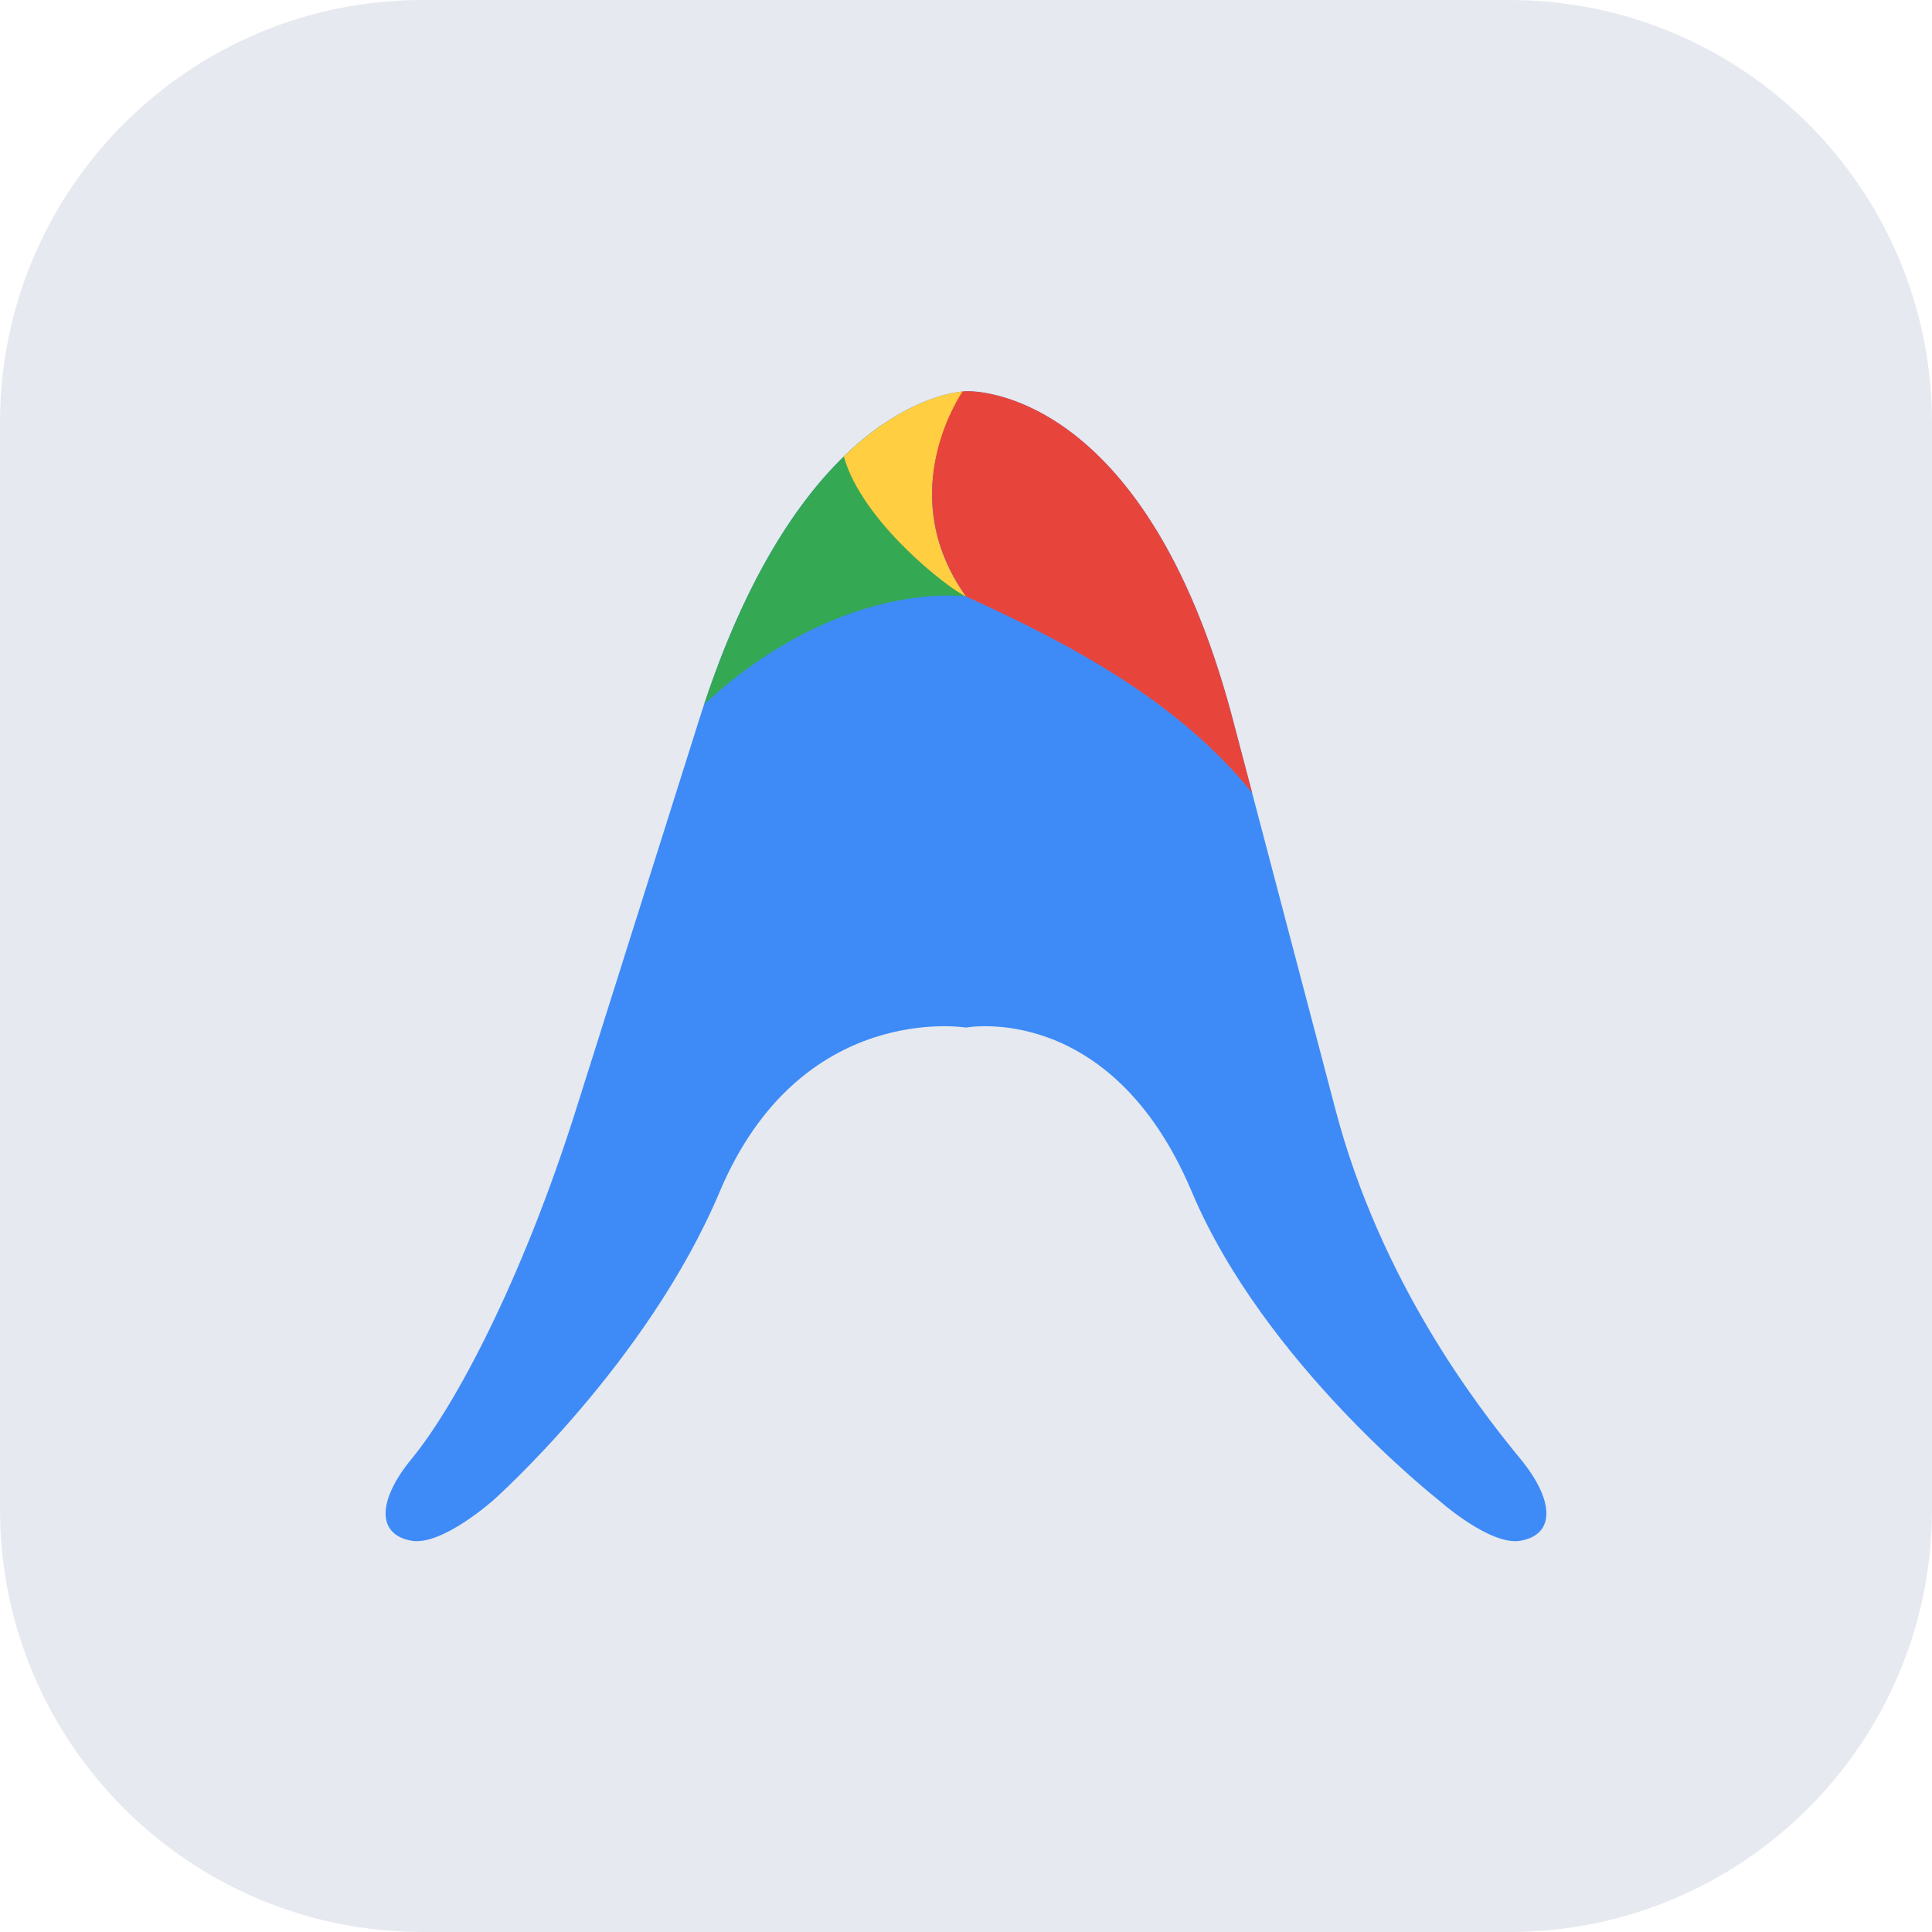
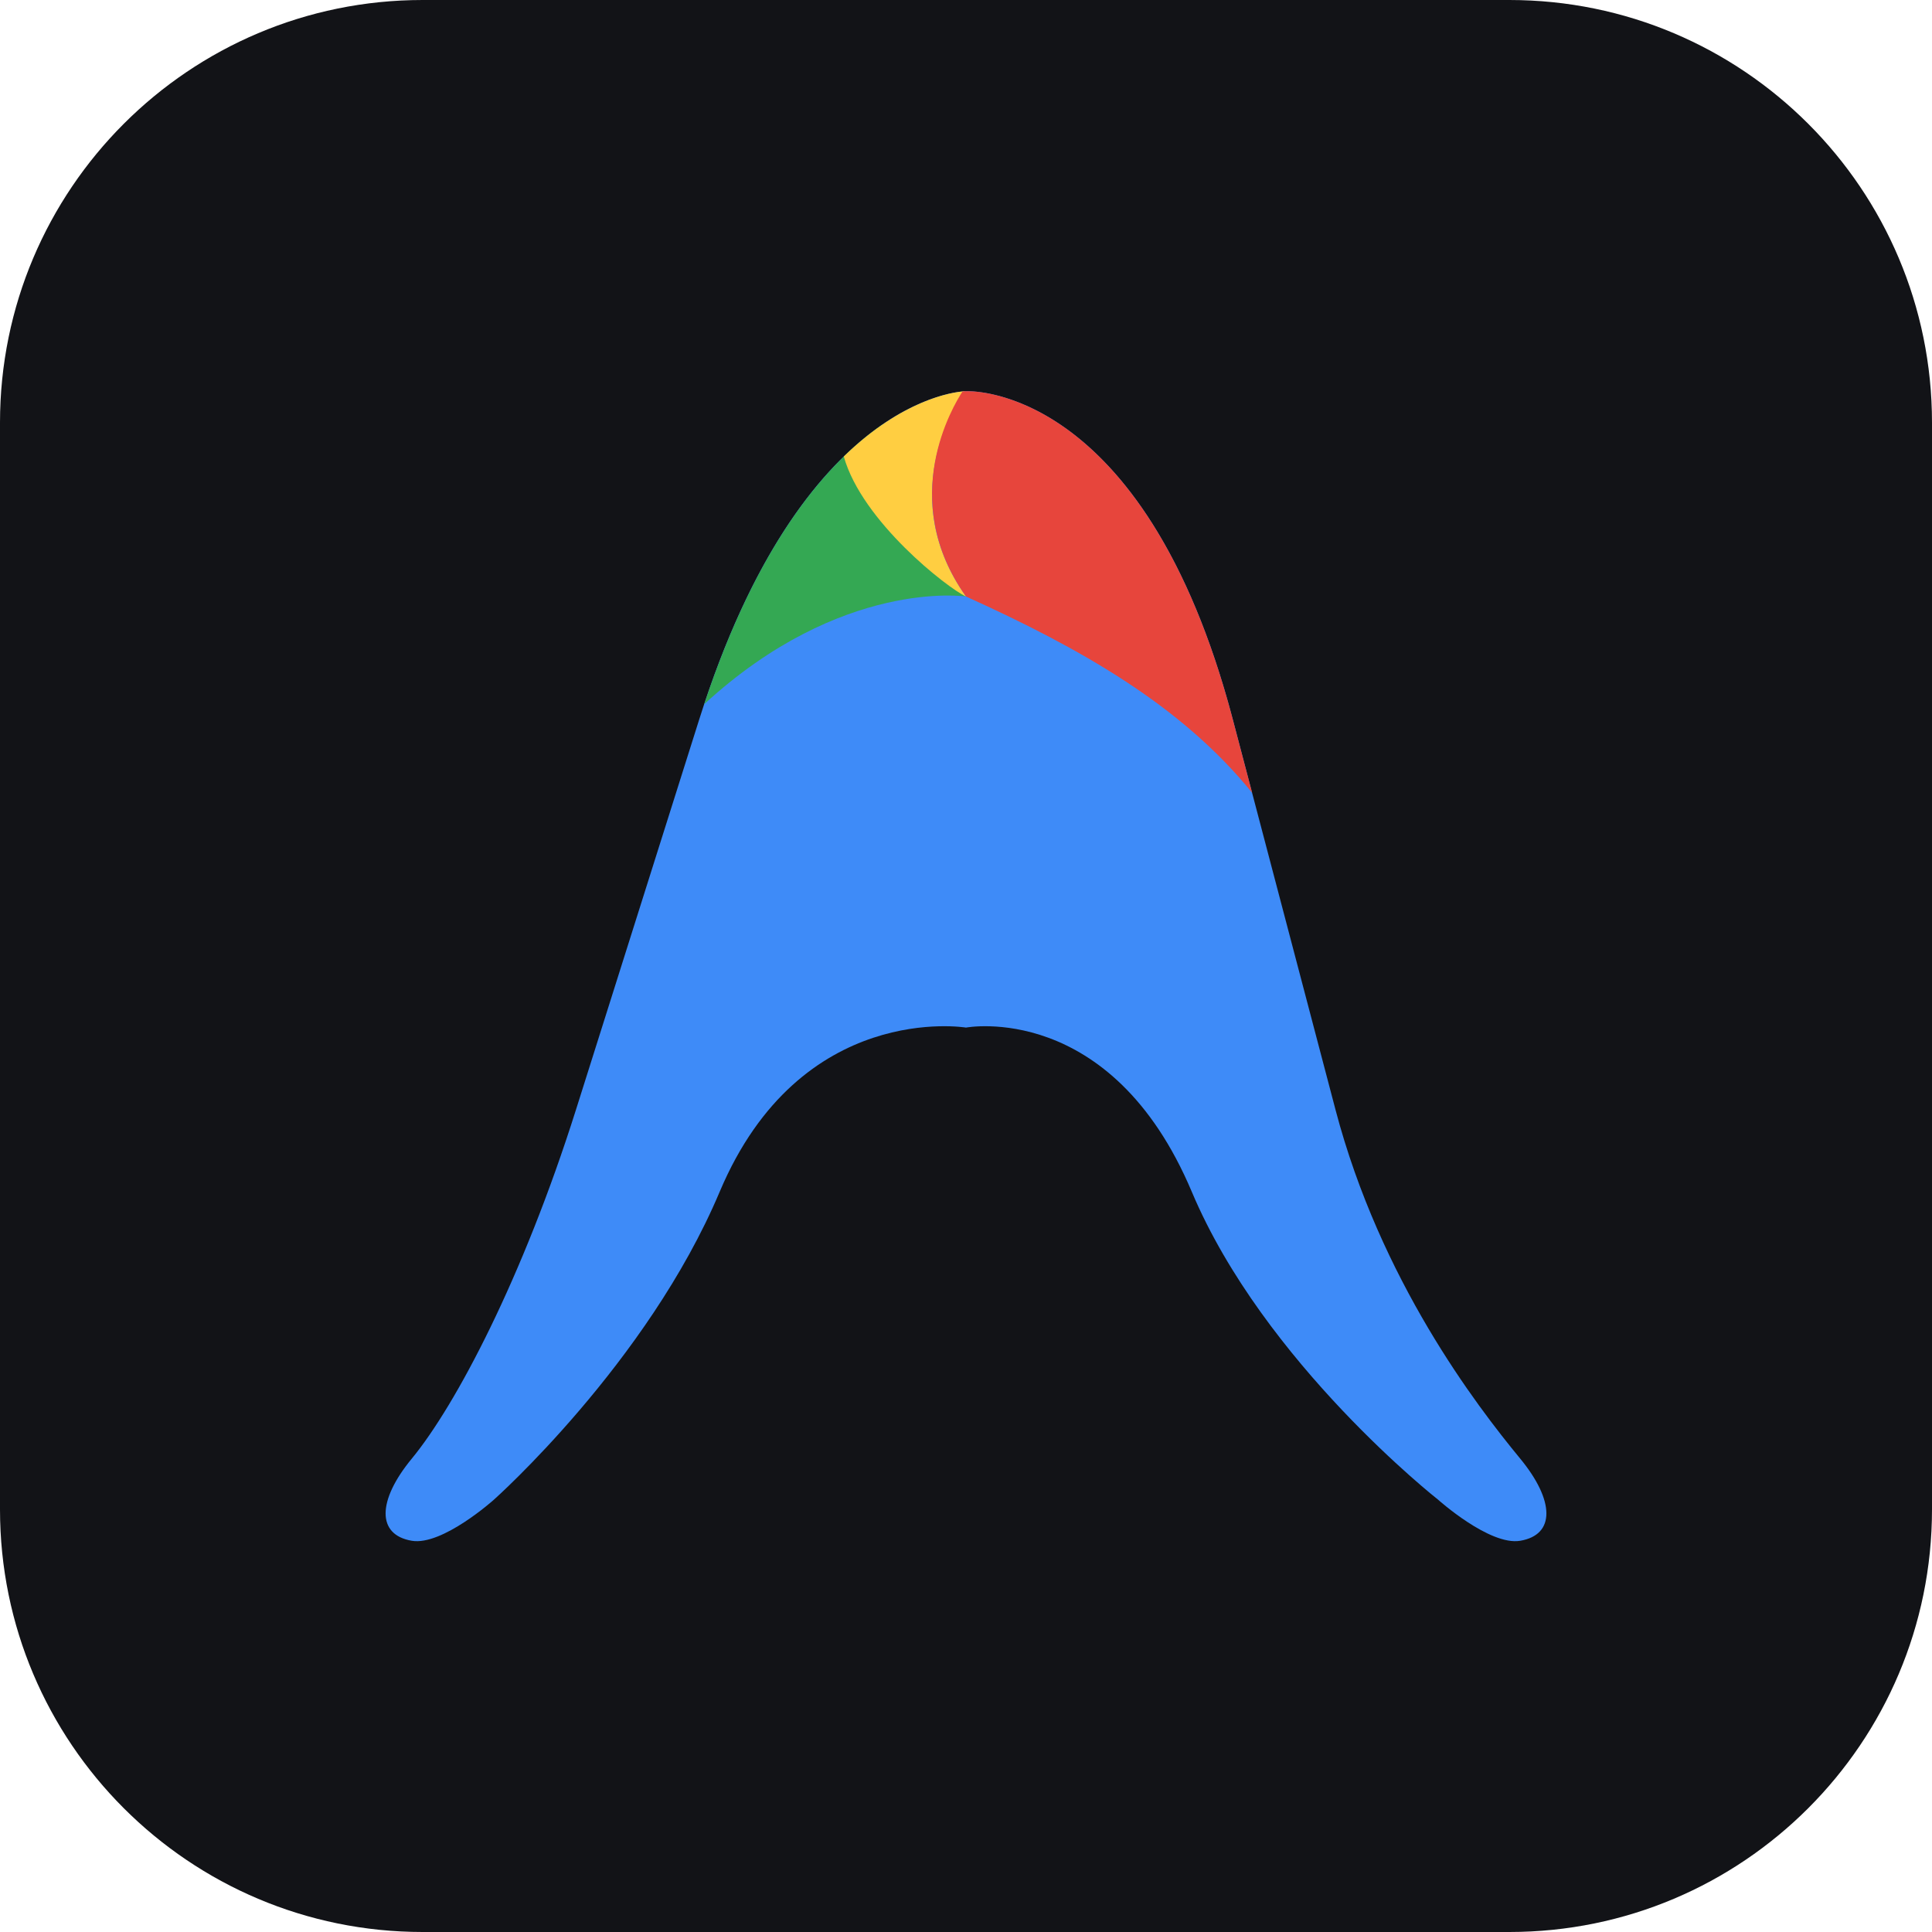
<svg xmlns="http://www.w3.org/2000/svg" width="64" height="64" version="1.1" viewBox="0 0 64 64">
-   <rect width="64" height="64" rx="14" fill="#e6e9ef" />
+   <rect width="64" height="64" rx="14" fill="#121317" />
  <g transform="translate(10.24, 10.24) scale(0.68)">
    <path d="m19 20-6 19c-2.588 8.194-5.849 14.39-8 17-1.681 2.04-1.716 3.709 0 4 1.49 0.253 4-2 4-2s7.475-6.644 11-15c3.939-9.338 12-8 12-8s7.061-1.338 11 8c3.525 8.356 12 15 12 15s2.51 2.253 4 2c1.716-0.291 1.681-1.96 0-4-2.151-2.61-6.813-8.69-9-17l-5-19c-4.34-16.49-13-16-13-16s-7.959 0.036-13 16z" style="fill:#3e8bf8" />
    <path d="m27.936 5.619c-2.622 1.8-6.026 5.6-8.691 13.629 6.681-6.149 12.739-5.25 12.756-5.248-0.906-0.414-3.297-5.144-4.064-8.381z" style="fill:#34a853" />
    <path d="m32 4s-0.04-2.44e-4 -0.117 0.006h-0.006c-0.559 0.045-2.983 0.401-5.83 3.174 0.883 3.16 5.055 6.413 5.953 6.82-3.657-5.147-0.108-9.976-0.107-9.977v-0.002h0.002c0.014-0.005 0.091-0.015 0.105-0.02v-0.002z" style="fill:#ffce41" />
    <path d="M 32.098 3.998 C 32.034 3.998 32 4 32 4 C 32 4 31.942 3.999 31.832 4.01 C 31.38 4.696 28.63 9.256 32 14 C 37.49 16.486 42.468 19.271 45.938 23.561 L 45 20 C 44.967 19.881 44.936 19.761 44.904 19.639 C 40.807 4.525 33.051 4.004 32.098 3.998 z " style="fill:#e7453c" />
  </g>
</svg>
